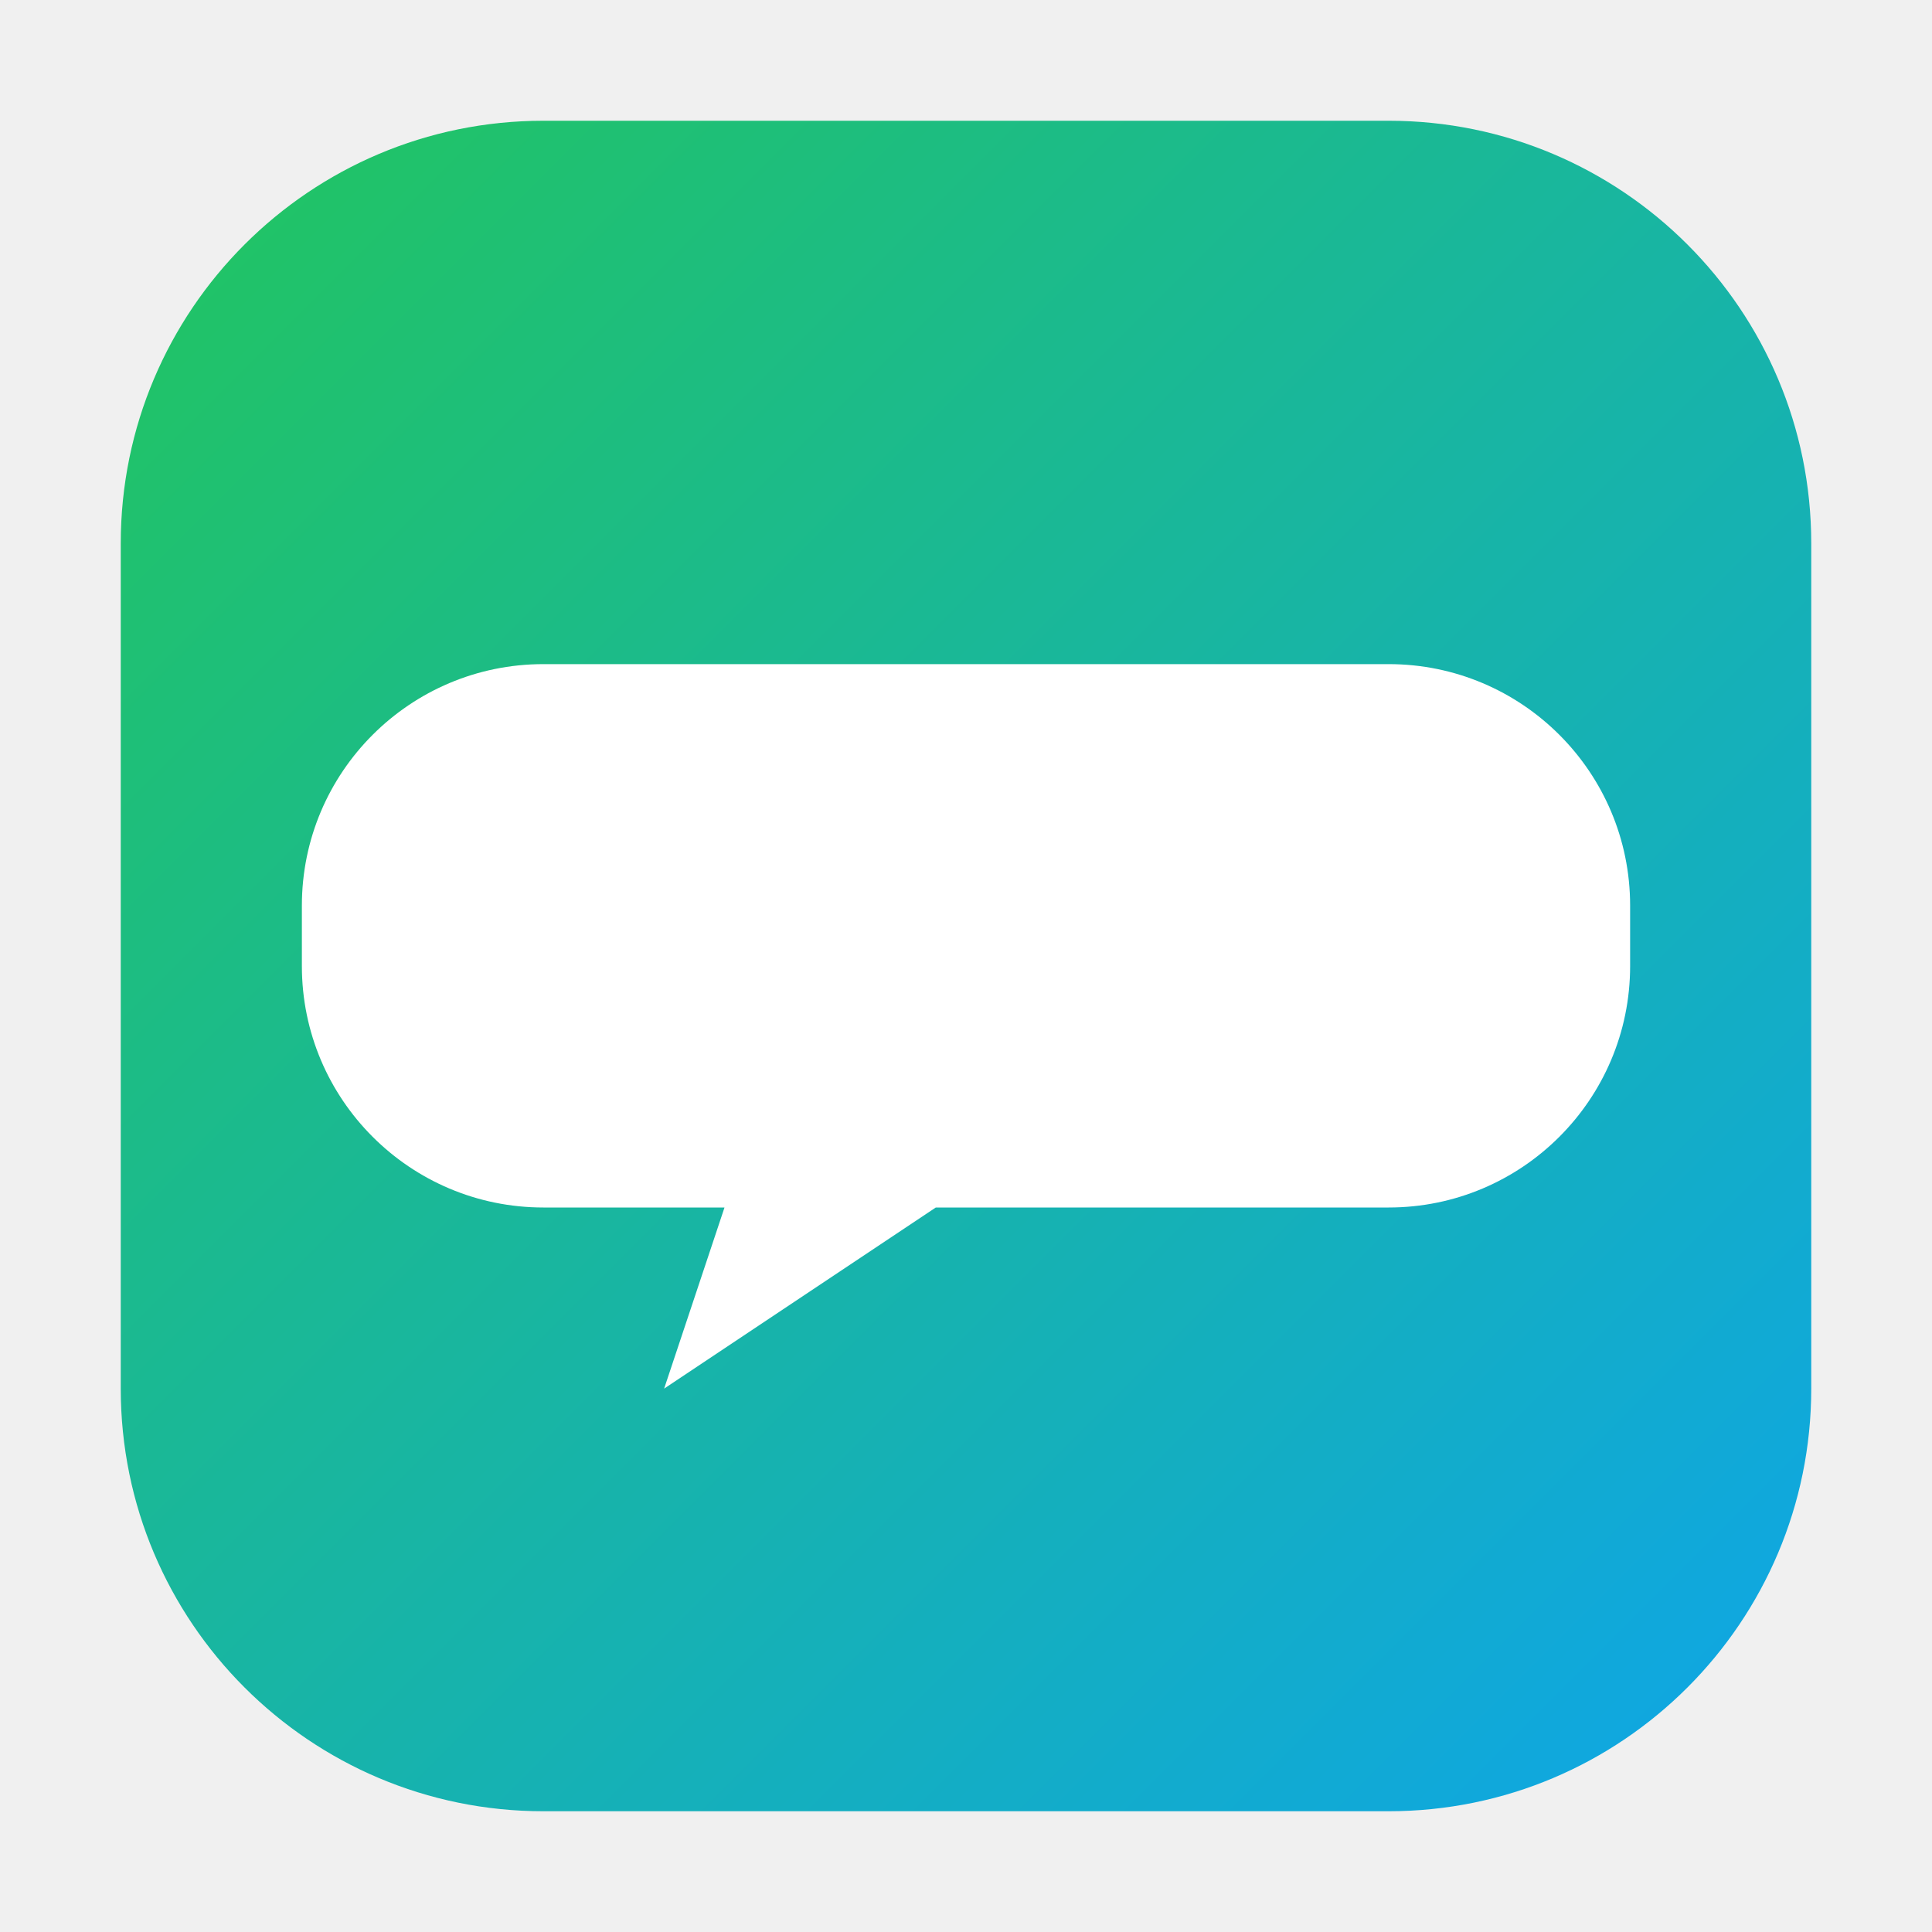
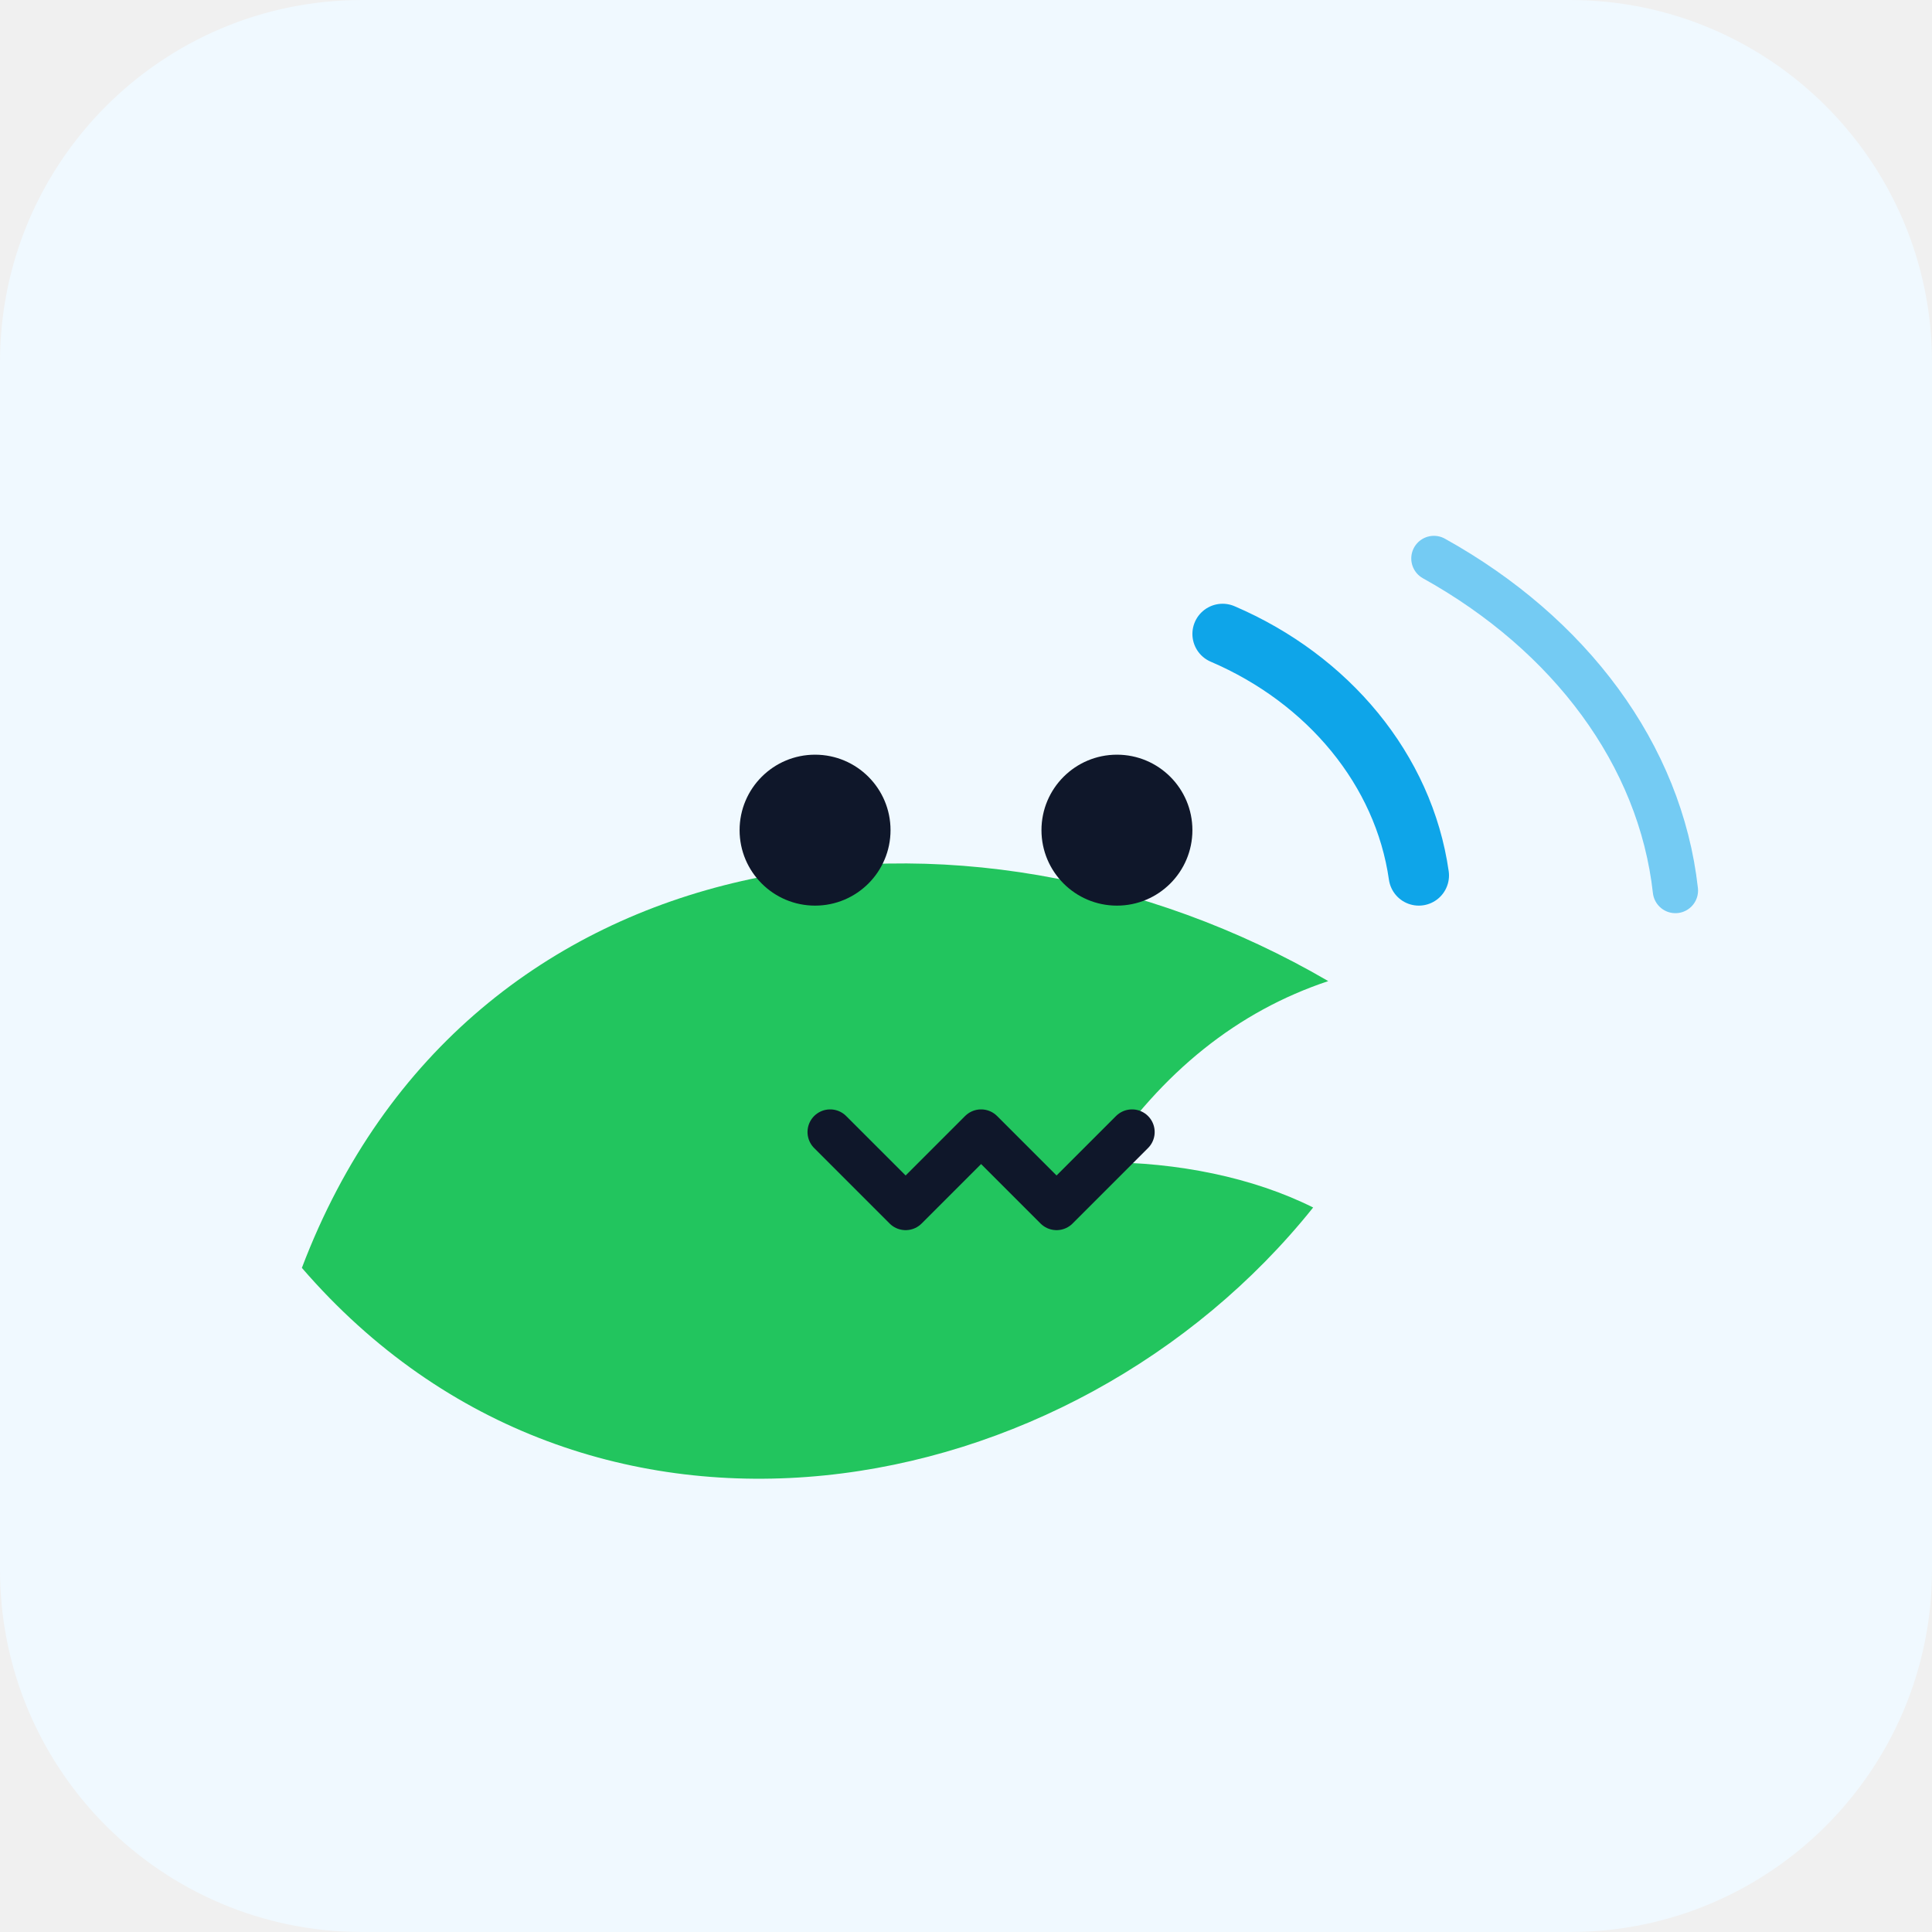
- <svg xmlns="http://www.w3.org/2000/svg" viewBox="0 0 64 64" aria-label="Logo">
-   <defs>
-     <linearGradient id="lg" x1="0" y1="0" x2="1" y2="1">
-       <stop offset="0" stop-color="#22c55e" />
-       <stop offset="1" stop-color="#0ea5e9" />
-     </linearGradient>
-   </defs>
-   <rect x="4" y="4" width="56" height="56" rx="14" fill="url(#lg)" />
-   <path d="M18 22h28a8 8 0 0 1 8 8v2a8 8 0 0 1-8 8H31l-9 6 2-6h-6a8 8 0 0 1-8-8v-2a8 8 0 0 1 8-8z" fill="#fff" />
+ <svg xmlns="http://www.w3.org/2000/svg" width="256" height="256" viewBox="0 0 256 256">
+   <rect width="256" height="256" rx="48" fill="#f0f9ff" />
+   <path d="M40 168c22-58 88-66 136-38-12 4-22 12-30 24 10 0 20 2 28 6-32 40-96 52-134 8z" fill="#22c55e" />
+   <path d="M110 150l10 10 10-10 10 10 10-10" fill="none" stroke="#0f172a" stroke-width="6" stroke-linecap="round" stroke-linejoin="round" />
+   <circle cx="108" cy="110" r="10" fill="#0f172a" />
+   <circle cx="148" cy="110" r="10" fill="#0f172a" />
+   <path d="M162 84c14 6 24 18 26 32" fill="none" stroke="#0ea5e9" stroke-width="8" stroke-linecap="round" />
+   <path d="M190 74c18 10 30 26 32 44" fill="none" stroke="#0ea5e9" stroke-width="6" stroke-linecap="round" opacity=".55" />
</svg>
